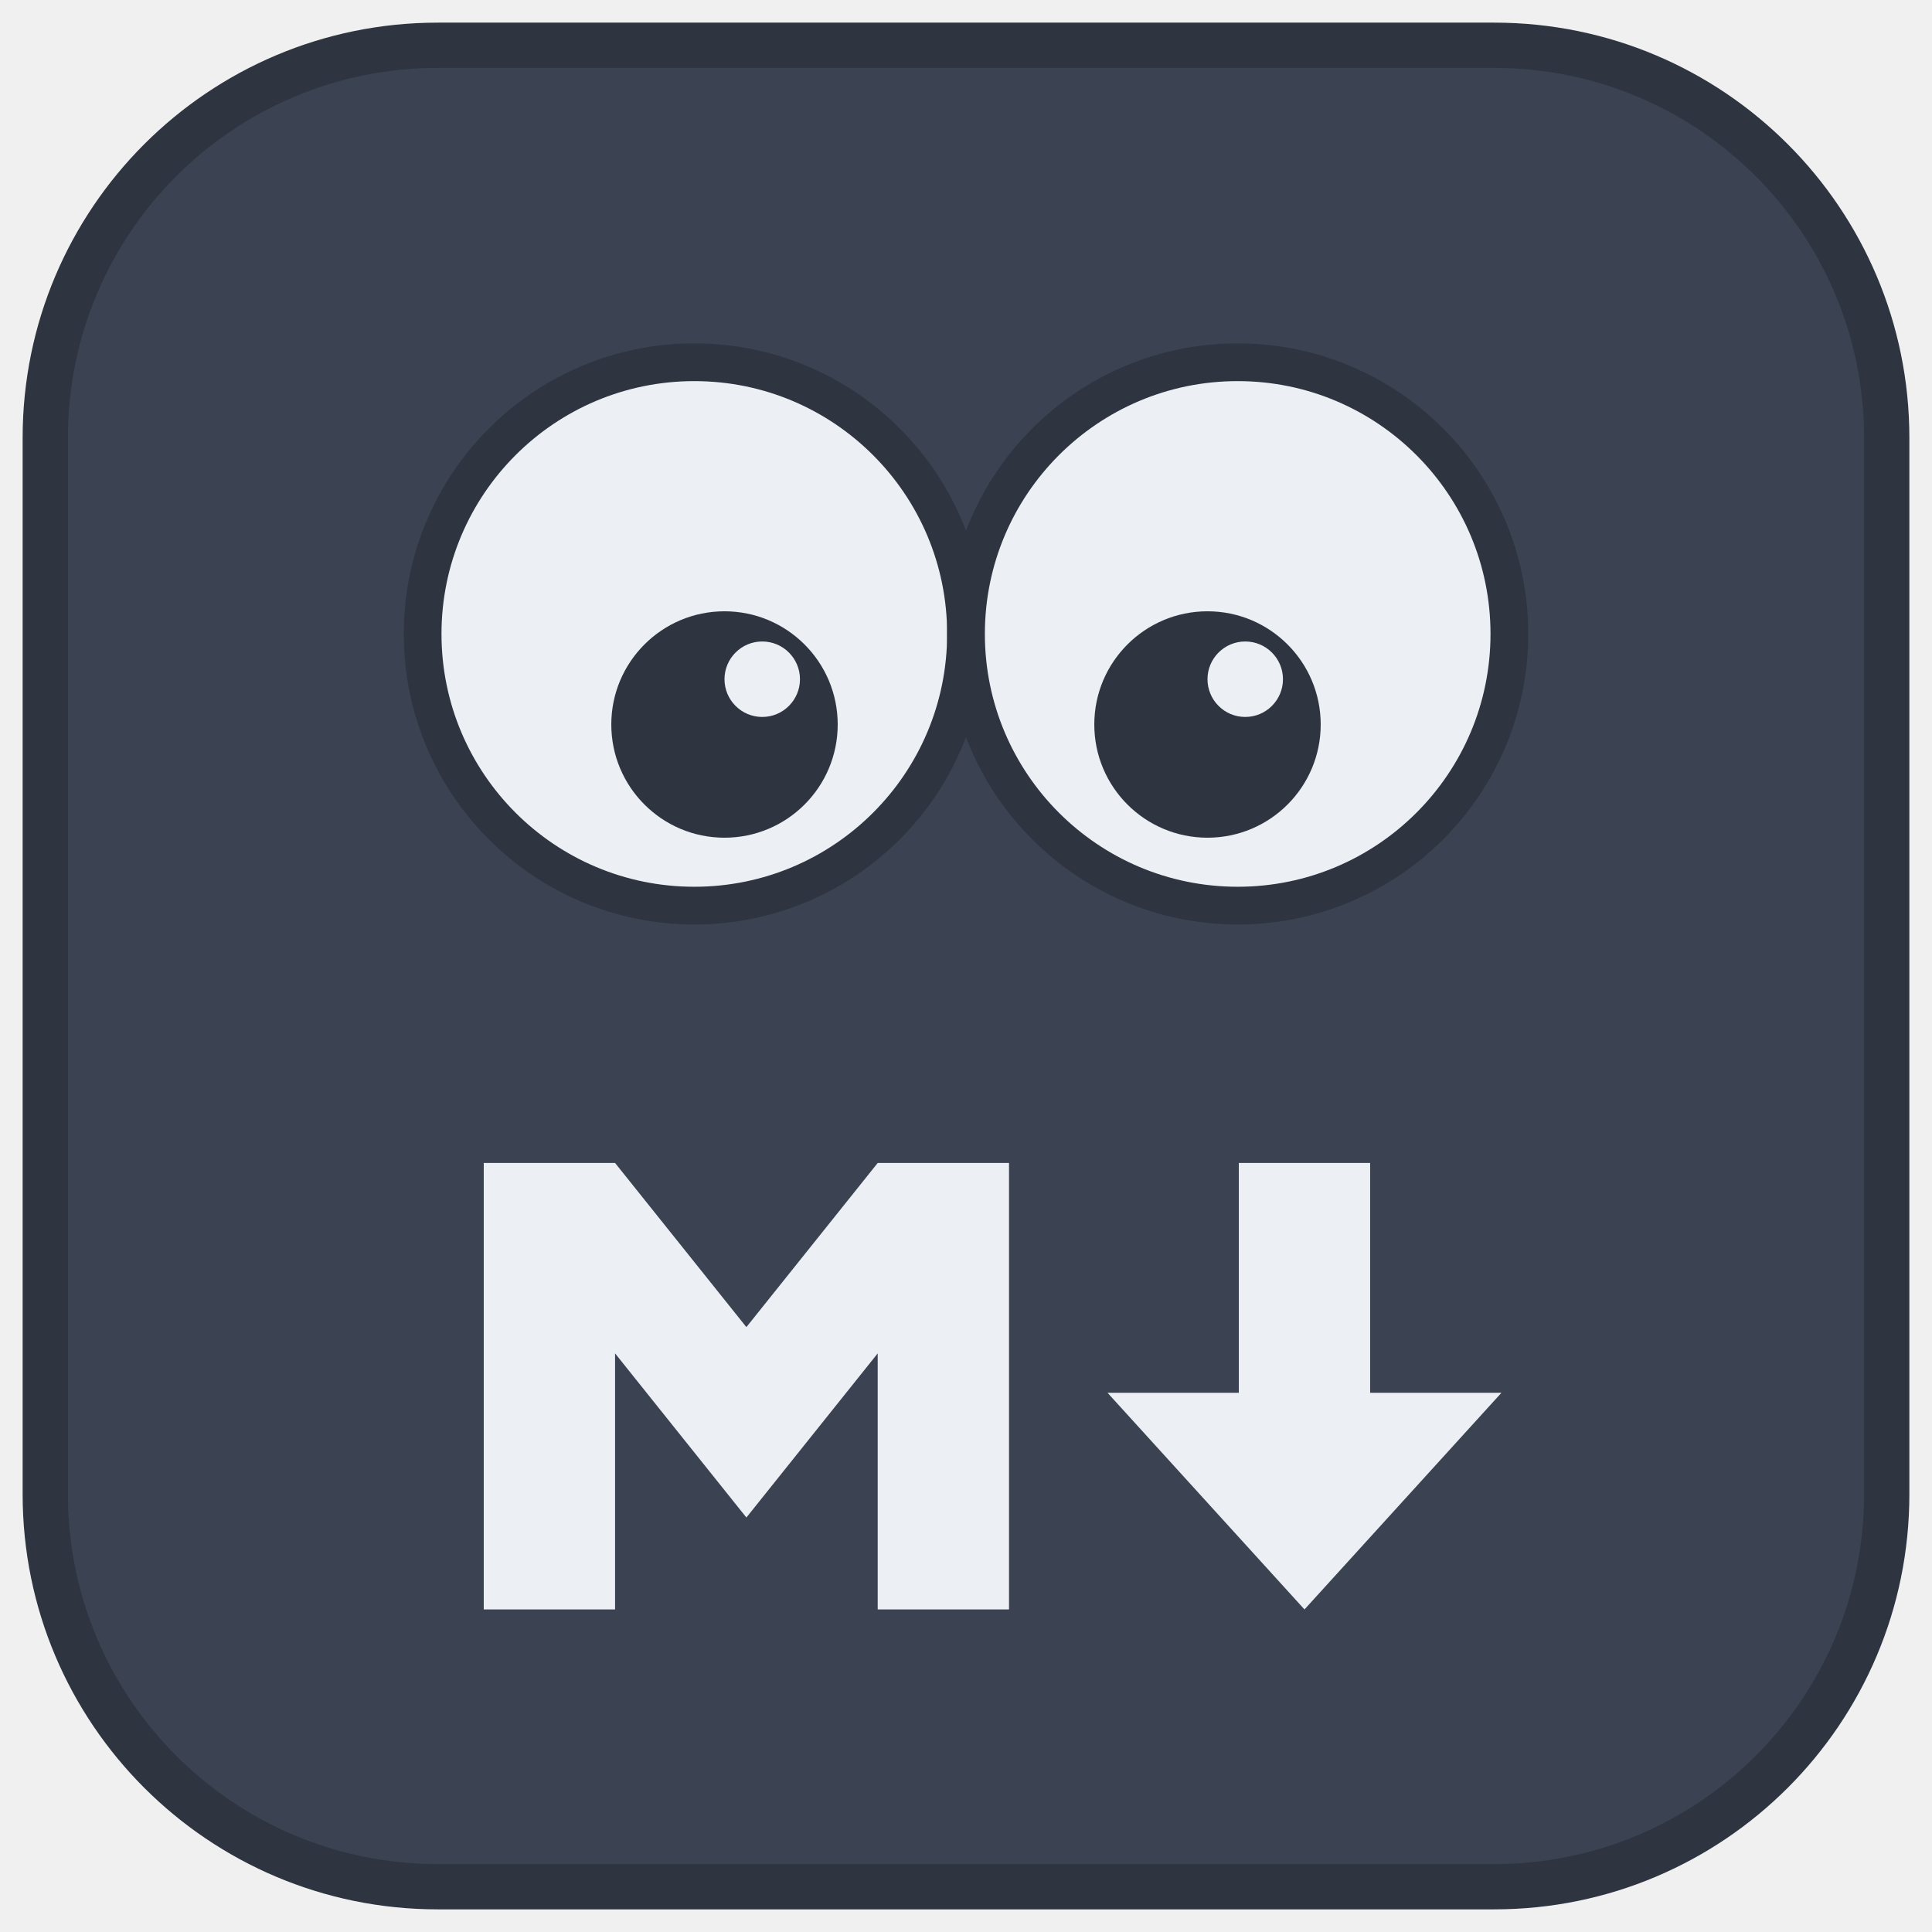
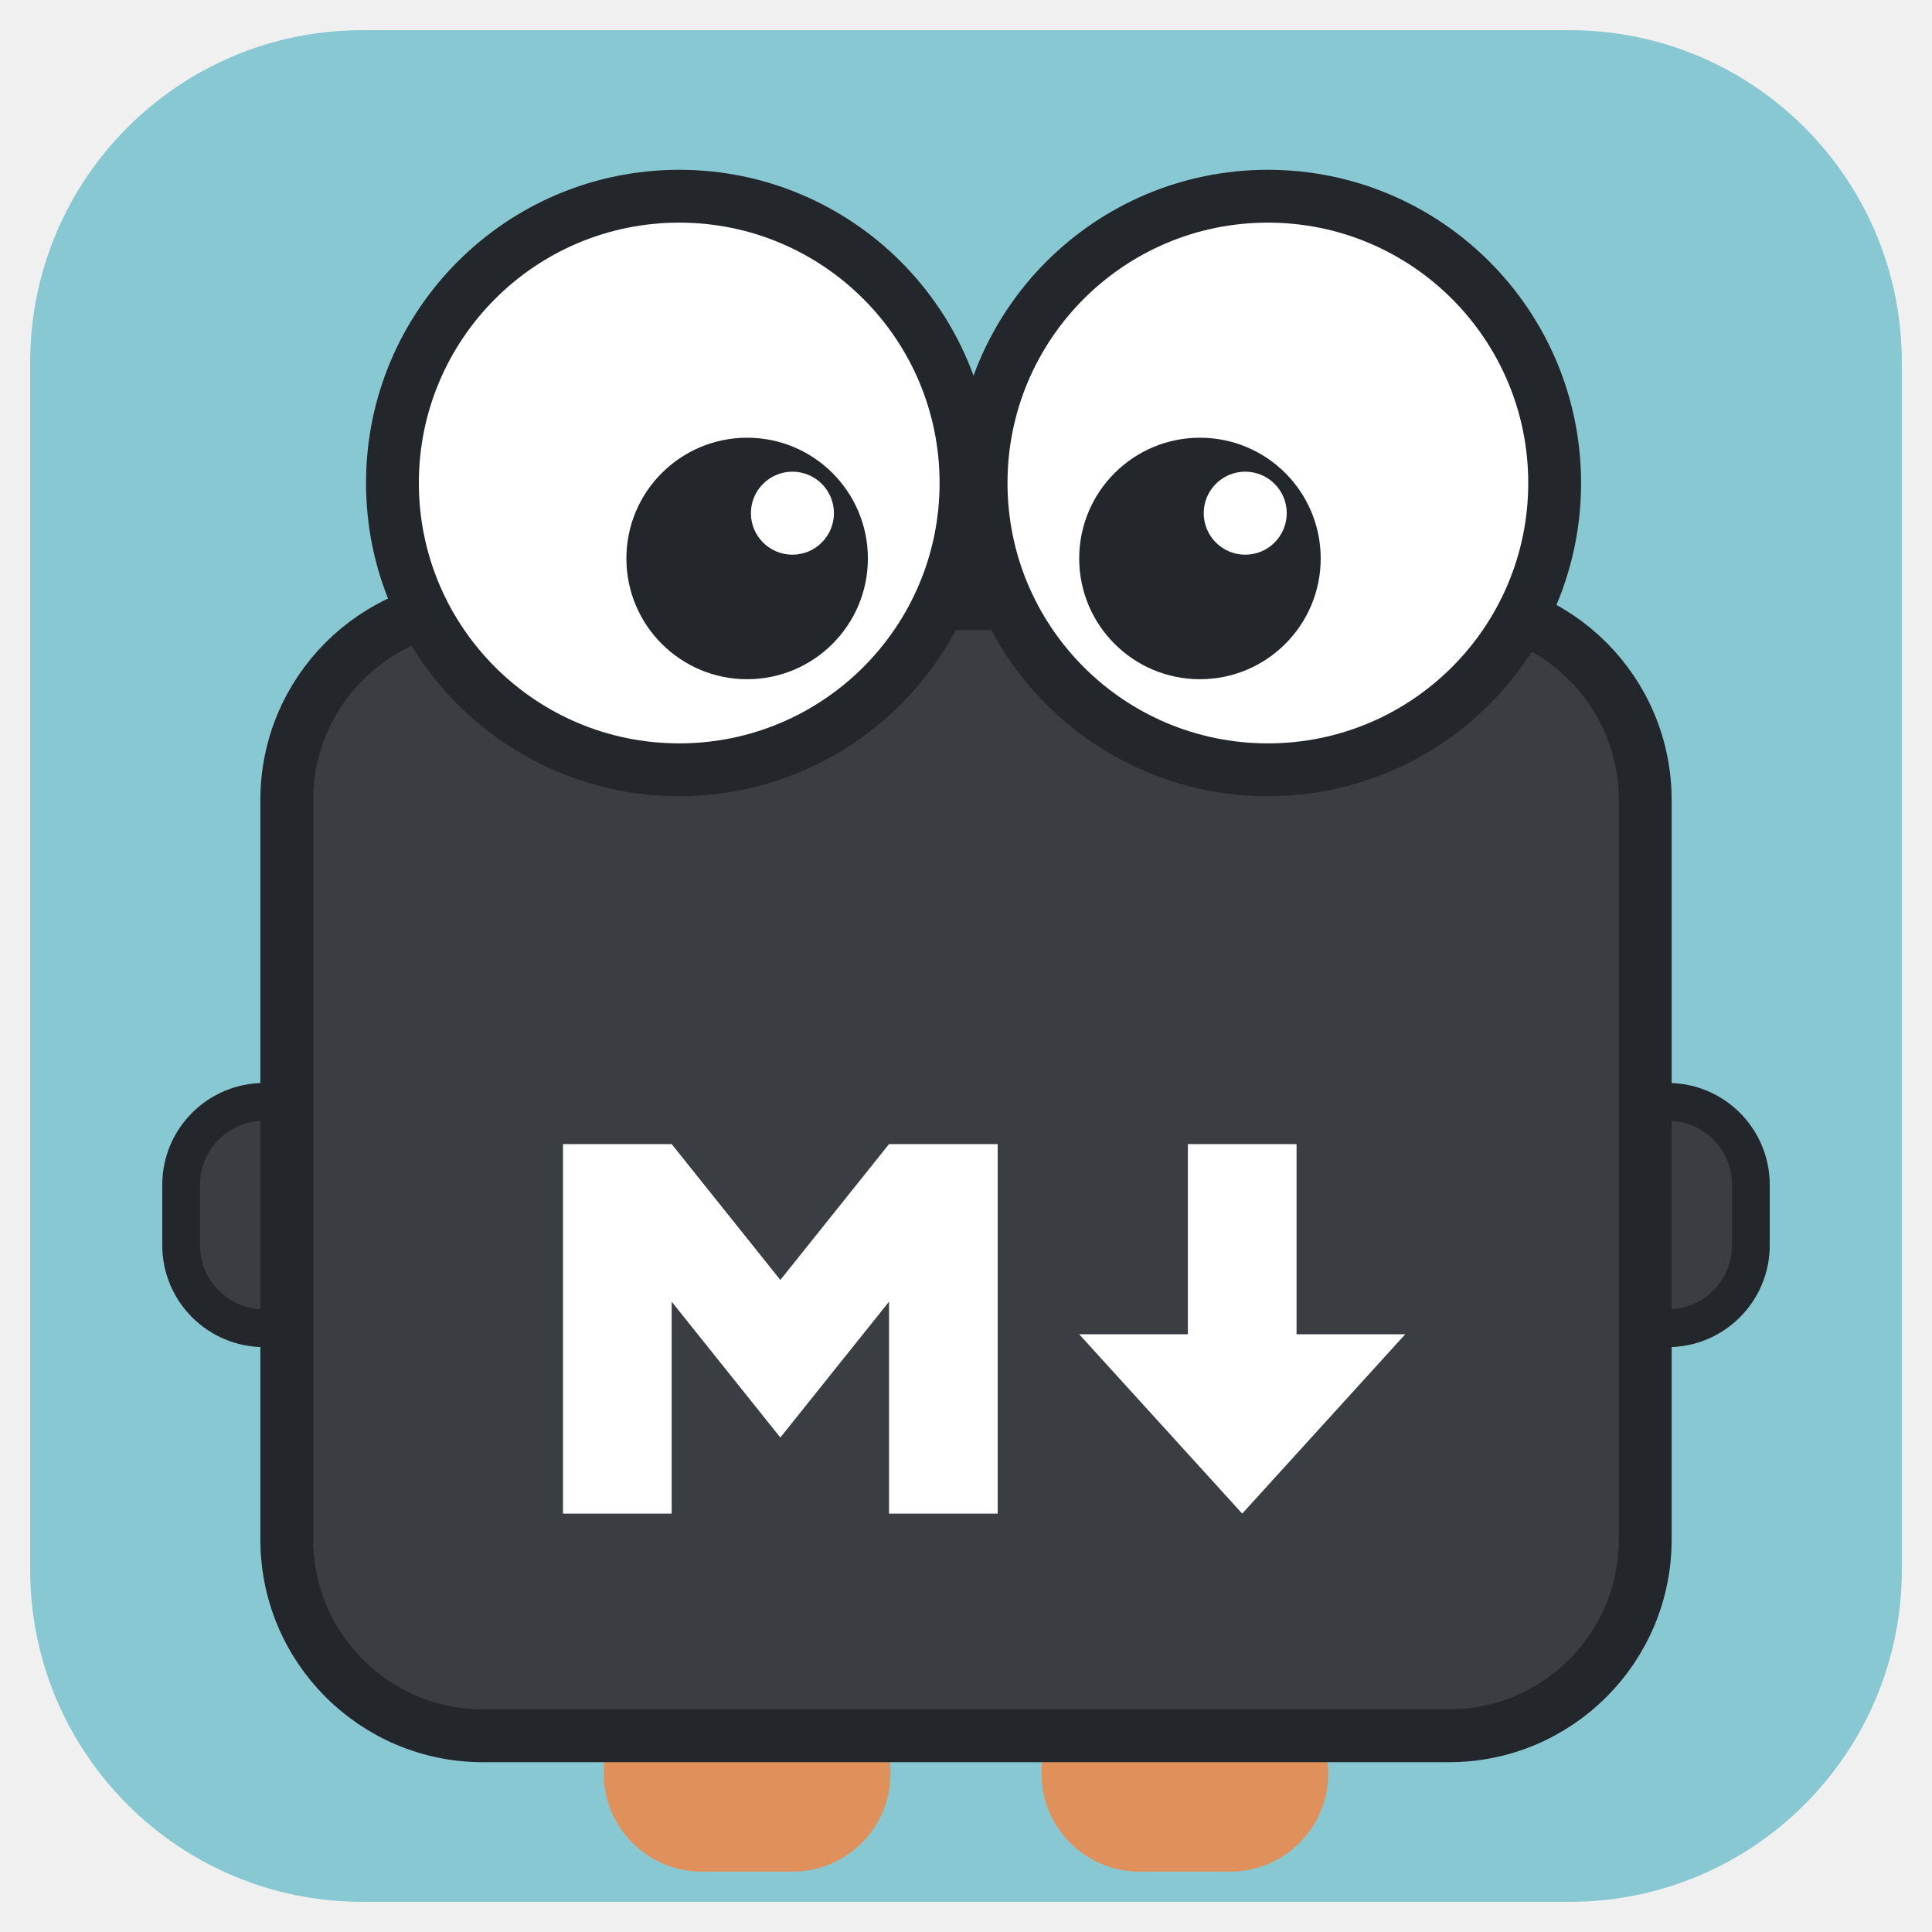
<svg xmlns="http://www.w3.org/2000/svg" viewBox="0 0 256 256">
-   <rect x="6" y="6" width="244" height="244" rx="52" fill="#3B4252" stroke="#2E3440" stroke-width="6" />
-   <g>
-     <circle cx="92" cy="84" r="36" fill="#ECEFF4" stroke="#2E3440" stroke-width="5" />
-     <circle cx="164" cy="84" r="36" fill="#ECEFF4" stroke="#2E3440" stroke-width="5" />
-     <circle cx="96" cy="96" r="15" fill="#2E3440" />
-     <circle cx="160" cy="96" r="15" fill="#2E3440" />
-     <circle cx="101" cy="90" r="5" fill="#ECEFF4" />
-     <circle cx="165" cy="90" r="5" fill="#ECEFF4" />
-   </g>
-   <g transform="translate(38,128) scale(0.87)" fill="#ECEFF4">
+   <rect x="4" y="4" width="248" height="248" rx="44" fill="#88c8d2" />
+   <rect x="80" y="222" width="38" height="26" rx="13" fill="#e0905a" />
+   <rect x="138" y="222" width="38" height="26" rx="13" fill="#e0905a" />
+   <rect x="24" y="146" width="22" height="30" rx="11" fill="#3a3d42" stroke="#23262b" stroke-width="5" />
+   <rect x="210" y="146" width="22" height="30" rx="11" fill="#3a3d42" stroke="#23262b" stroke-width="5" />
+   <rect x="38" y="80" width="180" height="150" rx="26" fill="#3a3d42" stroke="#23262b" stroke-width="7" />
+   <g transform="translate(53,130) scale(0.72)" fill="#ffffff">
    <path d="M30 98V30h20l20 25 20-25h20v68H90V59L70 84 50 59v39zm125 0l-30-33h20V30h20v35h20z" />
  </g>
+   <g>
+     <circle cx="90" cy="64" r="38" fill="#ffffff" stroke="#23262b" stroke-width="7" />
+     <circle cx="168" cy="64" r="38" fill="#ffffff" stroke="#23262b" stroke-width="7" />
+     <circle cx="99" cy="74" r="16" fill="#23262b" />
+     <circle cx="159" cy="74" r="16" fill="#23262b" />
+     <circle cx="105" cy="68" r="5.5" fill="#ffffff" />
+     <circle cx="165" cy="68" r="5.5" fill="#ffffff" />
+   </g>
</svg>
